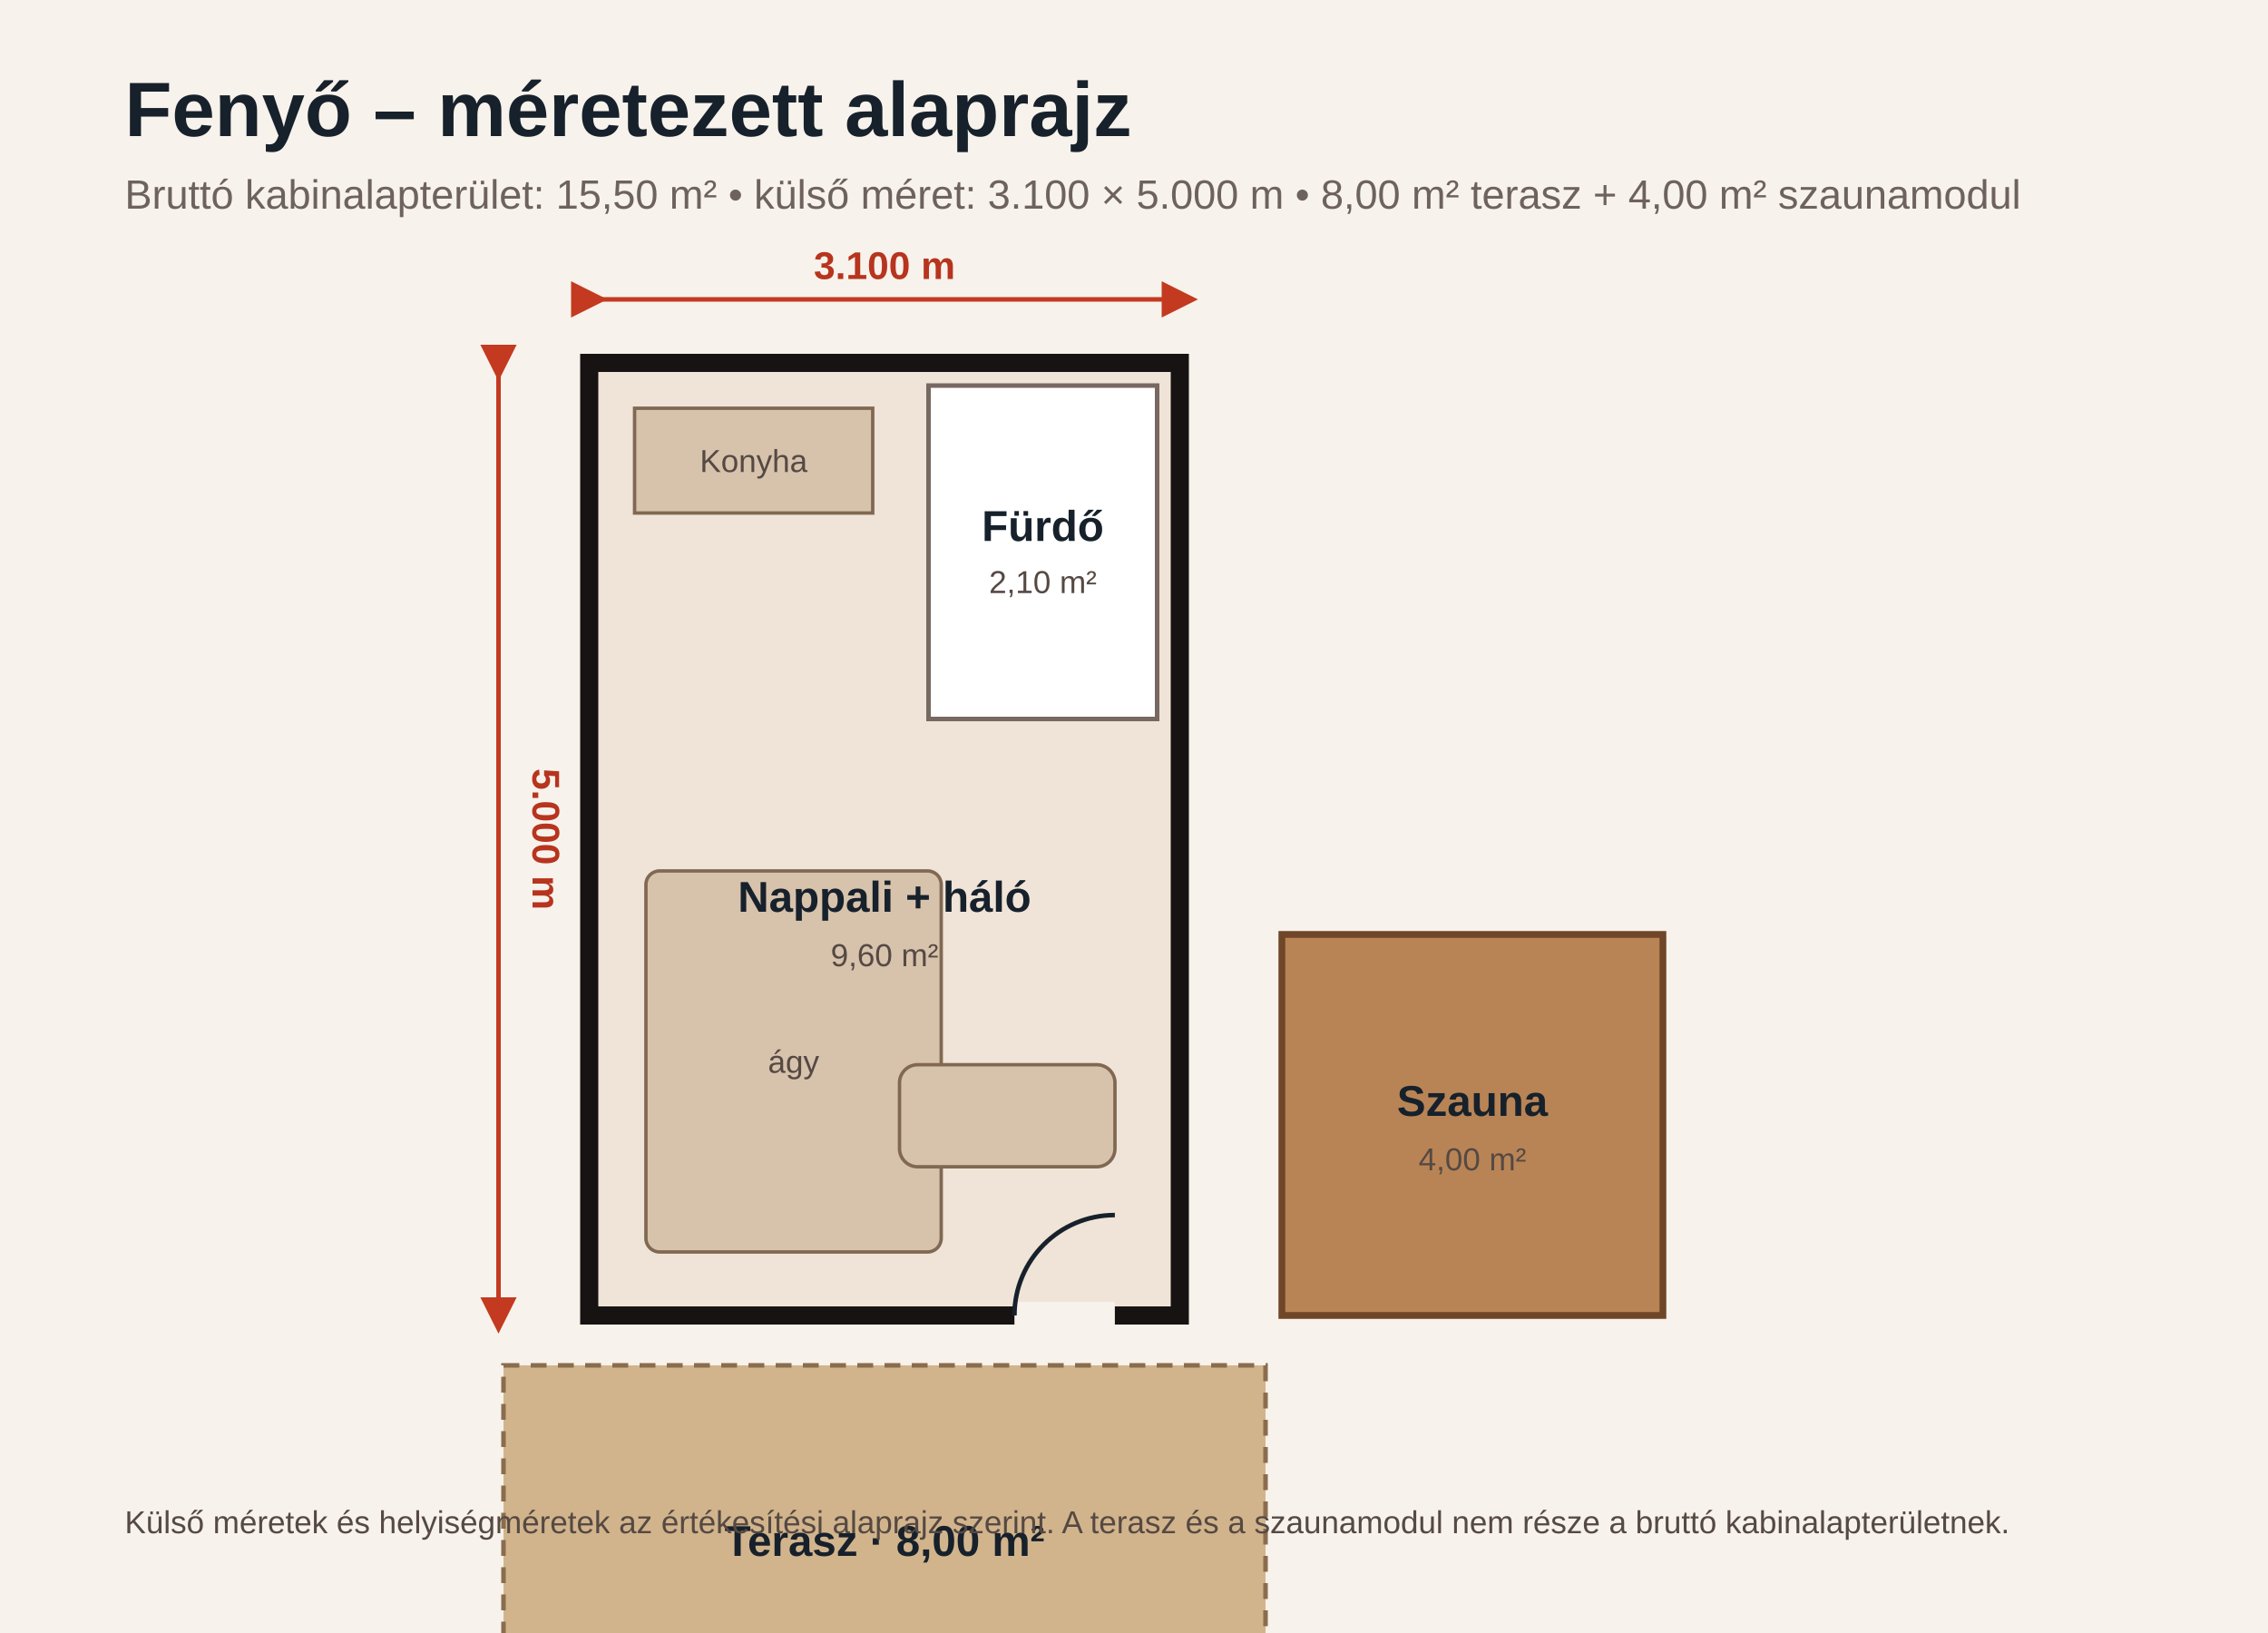
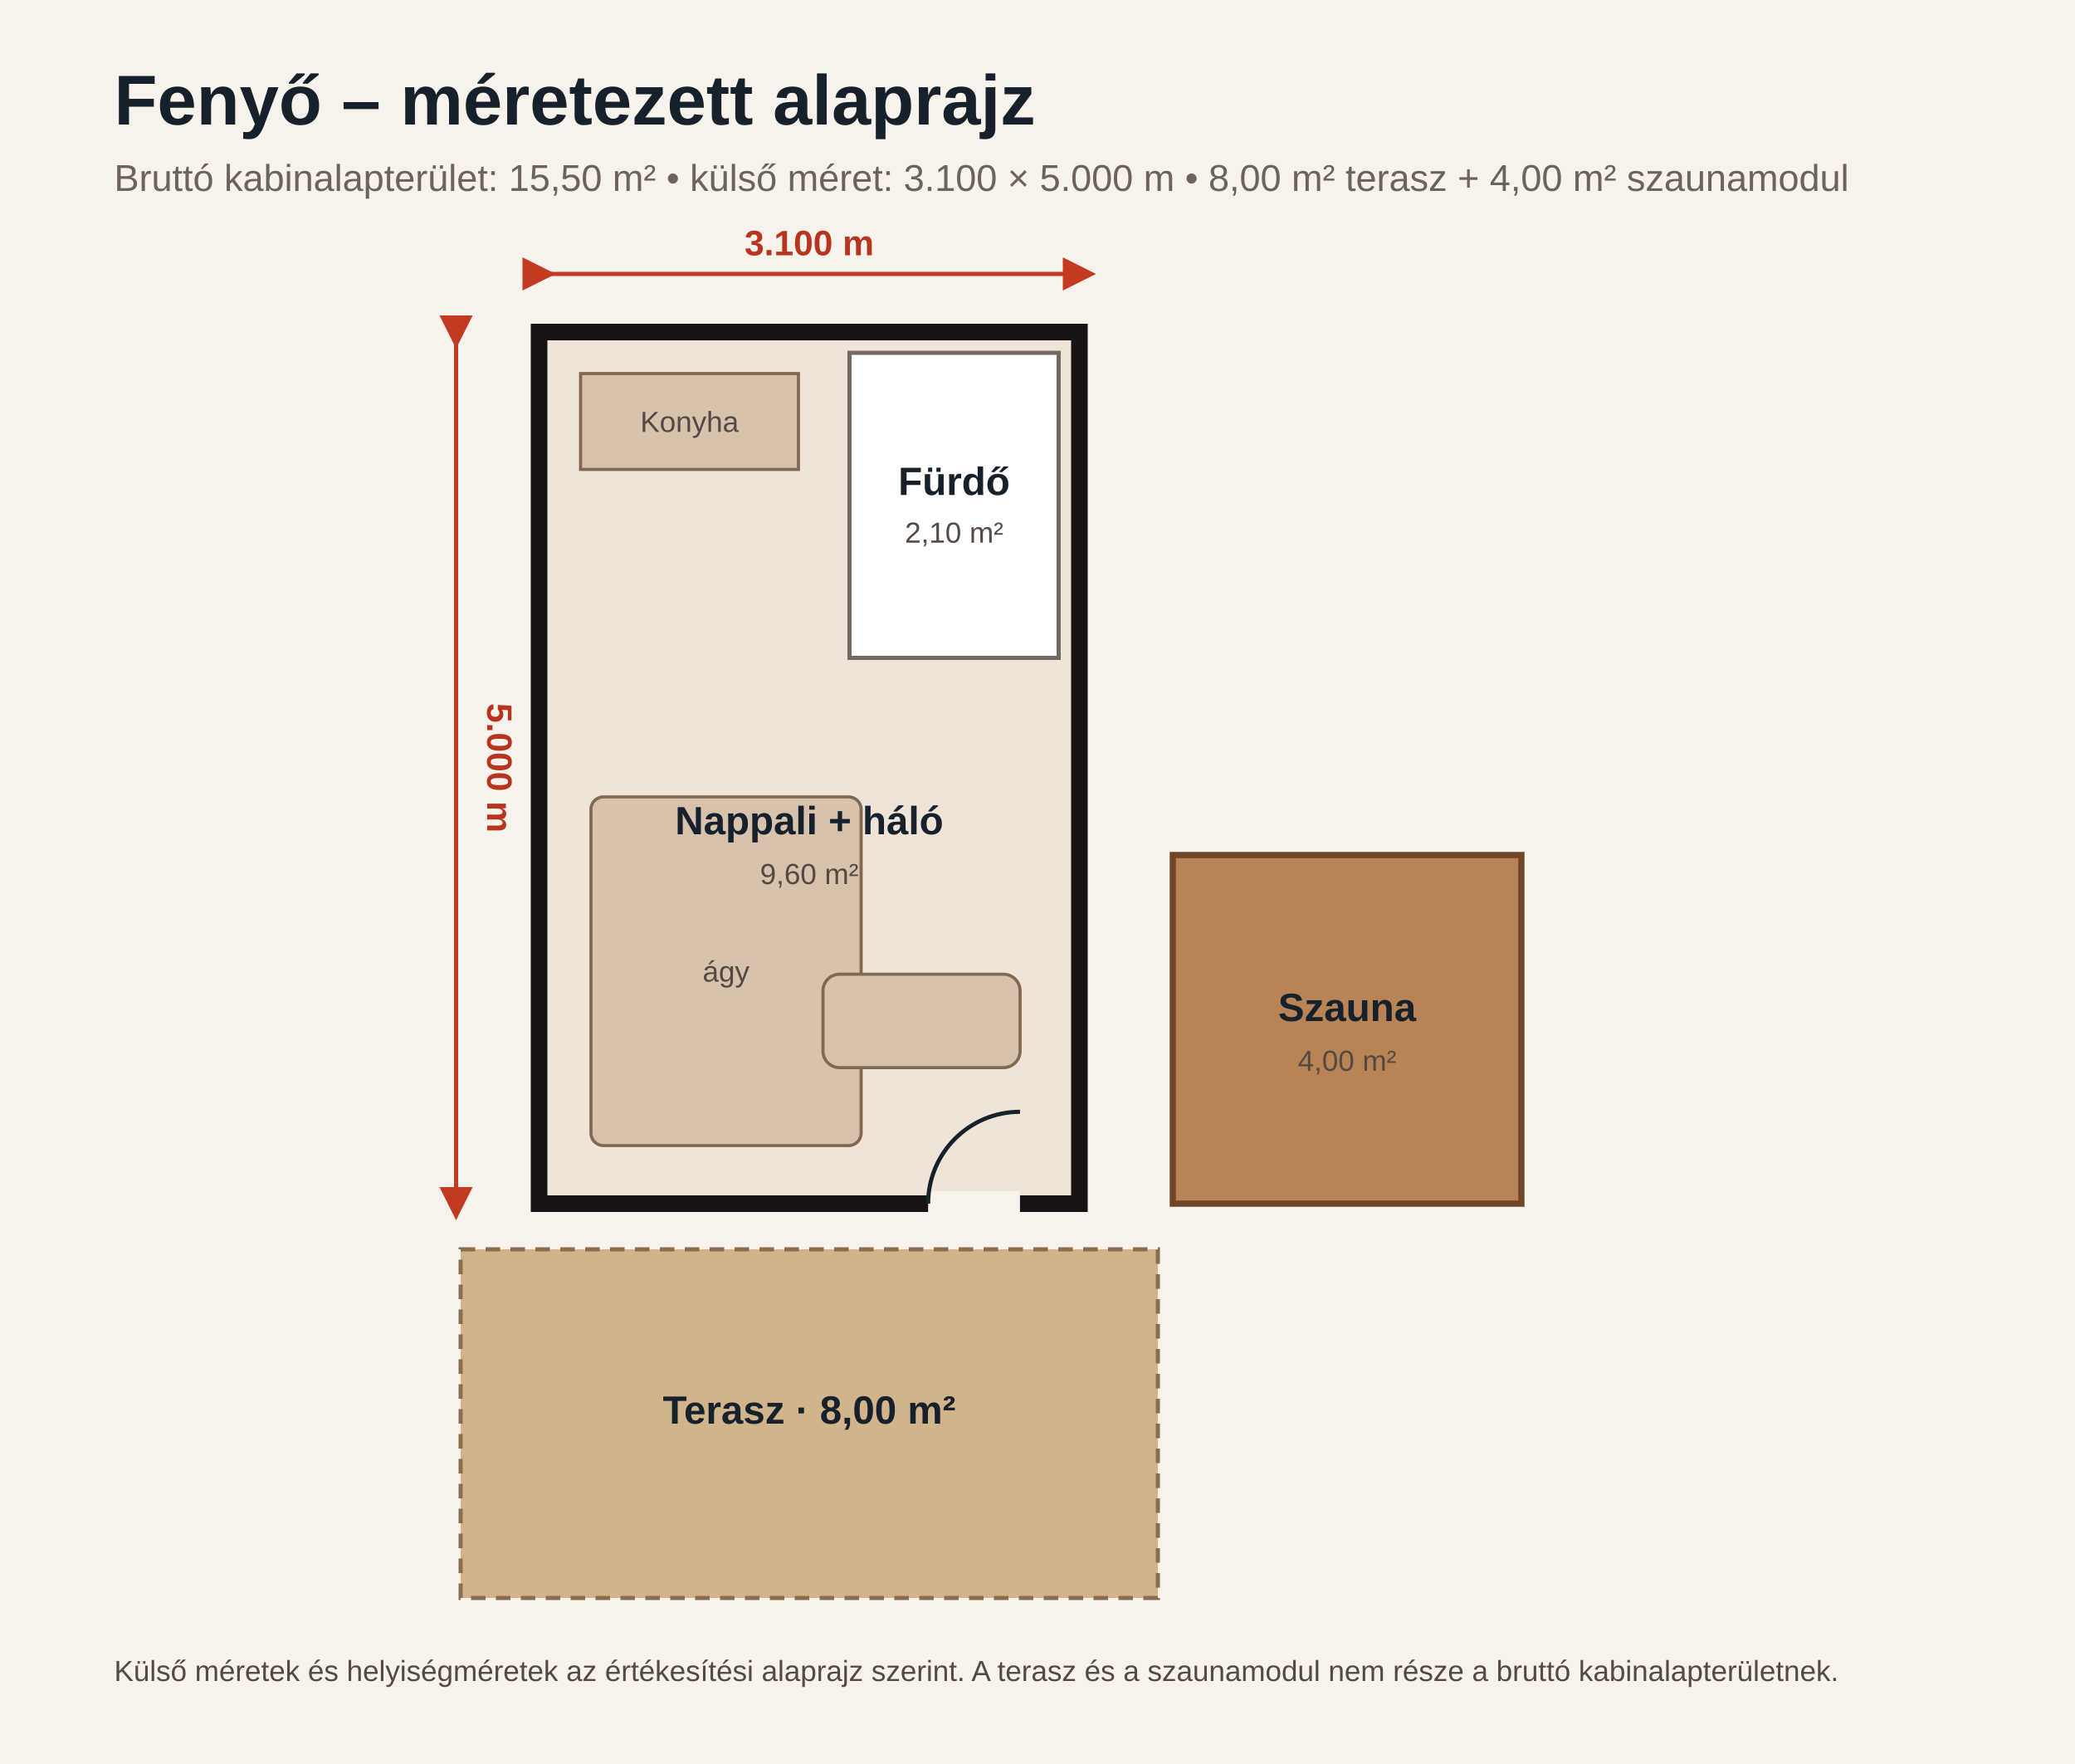
- <svg xmlns="http://www.w3.org/2000/svg" width="1000" height="720" viewBox="0 0 1000 720">
+ <svg xmlns="http://www.w3.org/2000/svg" width="1000" height="850" viewBox="0 0 1000 850">
  <style>
text{font-family:Arial,Helvetica,sans-serif;fill:#17212b} .t{font-size:34px;font-weight:800} .s{font-size:18px;fill:#6d625d}
.wall{fill:#efe4d7;stroke:#171312;stroke-width:8} .room{fill:#fff;stroke:#776961;stroke-width:2}
.dim{stroke:#c33a20;stroke-width:2;marker-start:url(#a);marker-end:url(#a)} .dtext{font-size:17px;font-weight:700;fill:#b7341e}
.label{font-size:19px;font-weight:800} .small{font-size:14px;fill:#554943} .furn{fill:#d7c2ac;stroke:#806852;stroke-width:1.5}
.terrace{fill:#d2b48c;stroke:#8a6c4e;stroke-width:2;stroke-dasharray:7 5} .sauna{fill:#b98455;stroke:#6f4728;stroke-width:3}
</style>
  <defs>
    <marker id="a" markerWidth="8" markerHeight="8" refX="4" refY="4" orient="auto">
      <path d="M8 4L0 0L0 8Z" fill="#c33a20" />
    </marker>
  </defs>
-   <rect width="1000" height="720" fill="#f7f2eb" />
+   <rect width="1000" height="850" fill="#f7f2eb" />
  <text x="55" y="60" class="t">Fenyő – méretezett alaprajz</text>
  <text x="55" y="92" class="s">Bruttó kabinalapterület: 15,50 m² • külső méret: 3.100 × 5.000 m • 8,00 m² terasz + 4,00 m² szaunamodul</text>
  <rect x="259.8" y="160.0" width="260.4" height="420.0" class="wall" />
  <rect x="409.4" y="170.0" width="100.8" height="147.0" class="room" />
  <text x="459.8" y="238.5" text-anchor="middle" class="label">Fürdő</text>
  <text x="459.8" y="261.5" text-anchor="middle" class="small">2,10 m²</text>
  <rect x="279.8" y="180.0" width="105.0" height="46.2" class="furn" />
  <text x="332.3" y="208.1" text-anchor="middle" class="small">Konyha</text>
  <rect x="284.8" y="384.0" width="130.2" height="168.0" rx="6" class="furn" />
  <text x="349.9" y="473.0" text-anchor="middle" class="small">ágy</text>
  <rect x="396.61" y="469.44" width="95" height="45" rx="8" class="furn" />
  <text x="390.0" y="402.0" text-anchor="middle" class="label">Nappali + háló</text>
  <text x="390.0" y="426.0" text-anchor="middle" class="small">9,60 m²</text>
  <line x1="447.288" y1="580.0" x2="491.556" y2="580.0" stroke="#f7f2eb" stroke-width="12" />
  <path d="M447.288,580.0 A44.268,44.268 0 0 1 491.556,535.732" fill="none" stroke="#17212b" stroke-width="2" />
  <rect x="222.0" y="602.0" width="336.0" height="168.0" class="terrace" />
  <text x="390.0" y="686.0" text-anchor="middle" class="label">Terasz · 8,00 m²</text>
  <rect x="565.2" y="412.0" width="168.0" height="168.0" class="sauna" />
  <text x="649.2" y="492.0" text-anchor="middle" class="label">Szauna</text>
  <text x="649.2" y="516.0" text-anchor="middle" class="small">4,00 m²</text>
  <line x1="259.8" y1="132.0" x2="520.2" y2="132.0" class="dim" />
  <text x="390.0" y="123.0" text-anchor="middle" class="dtext">3.100 m</text>
  <line x1="219.8" y1="160.0" x2="219.8" y2="580.0" class="dim" />
  <text x="234.8" y="370.0" transform="rotate(90 234.8 370.0)" text-anchor="middle" class="dtext">5.000 m</text>
-   <text x="55" y="676" class="small">Külső méretek és helyiségméretek az értékesítési alaprajz szerint. A terasz és a szaunamodul nem része a bruttó kabinalapterületnek.</text>
+   <text x="55" y="810" class="small">Külső méretek és helyiségméretek az értékesítési alaprajz szerint. A terasz és a szaunamodul nem része a bruttó kabinalapterületnek.</text>
</svg>
